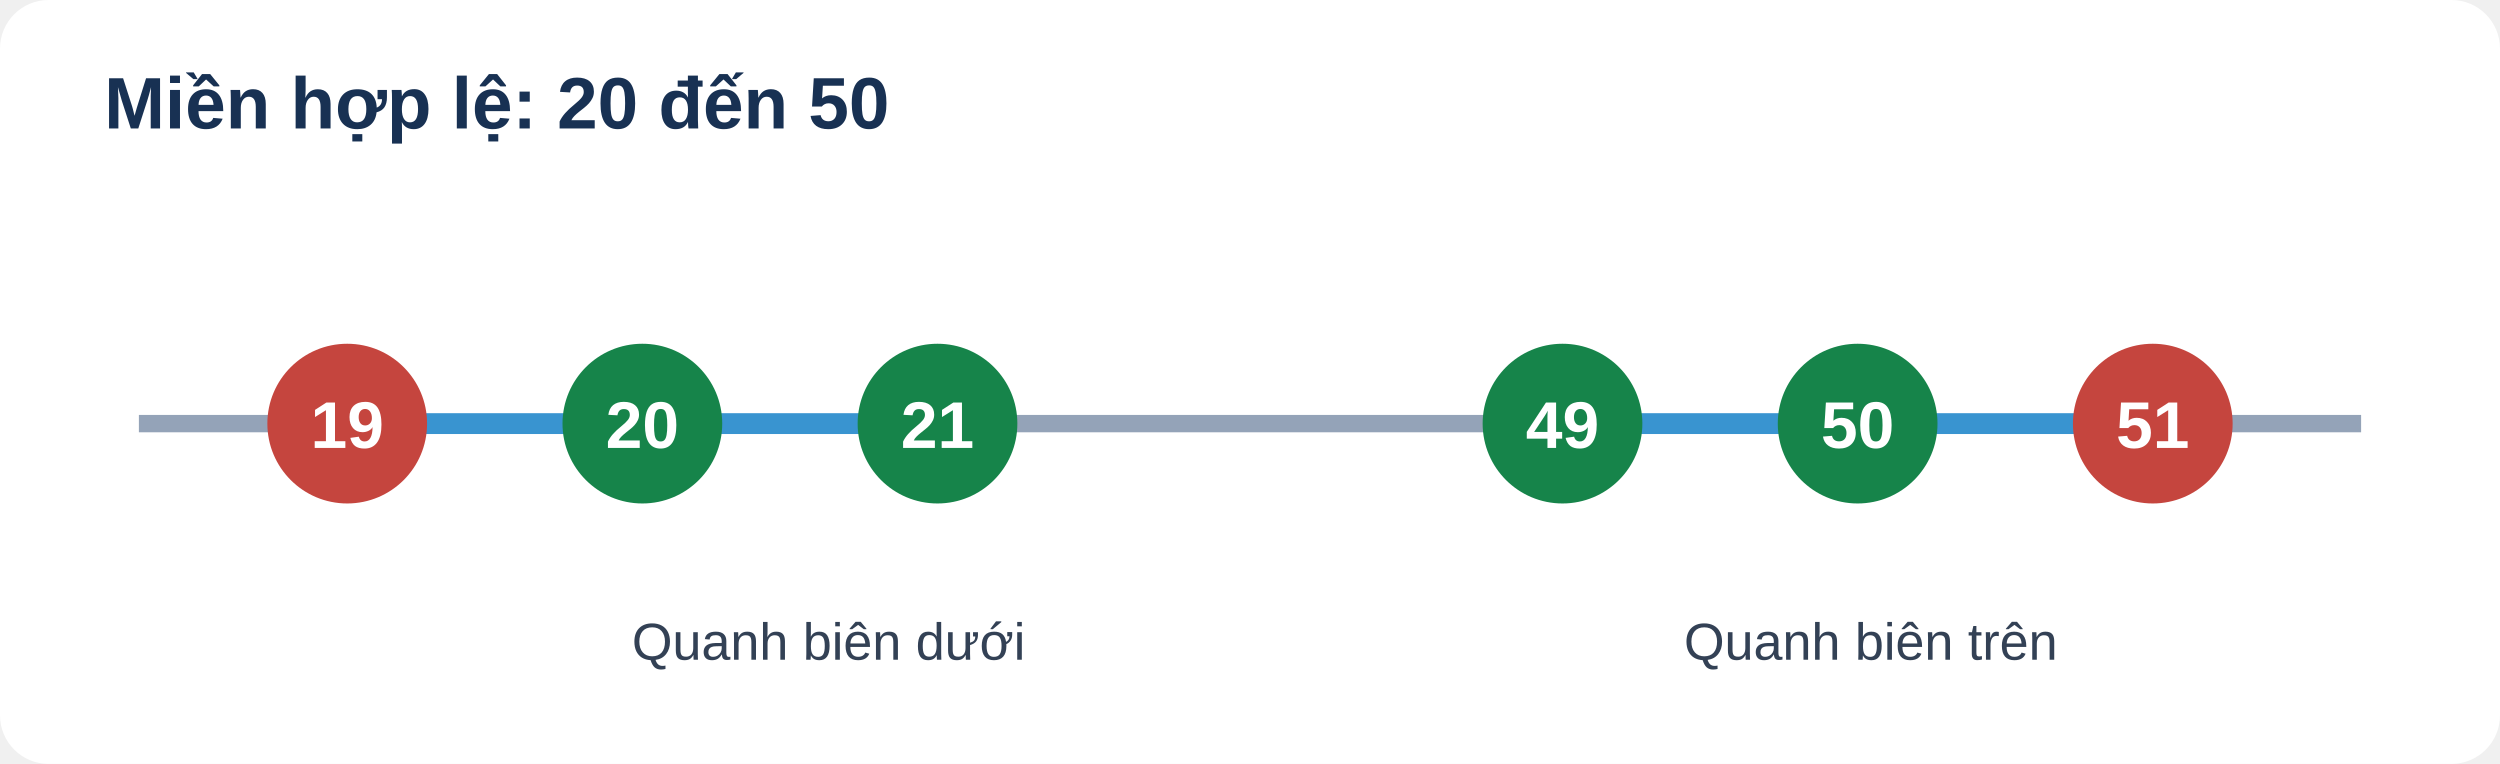
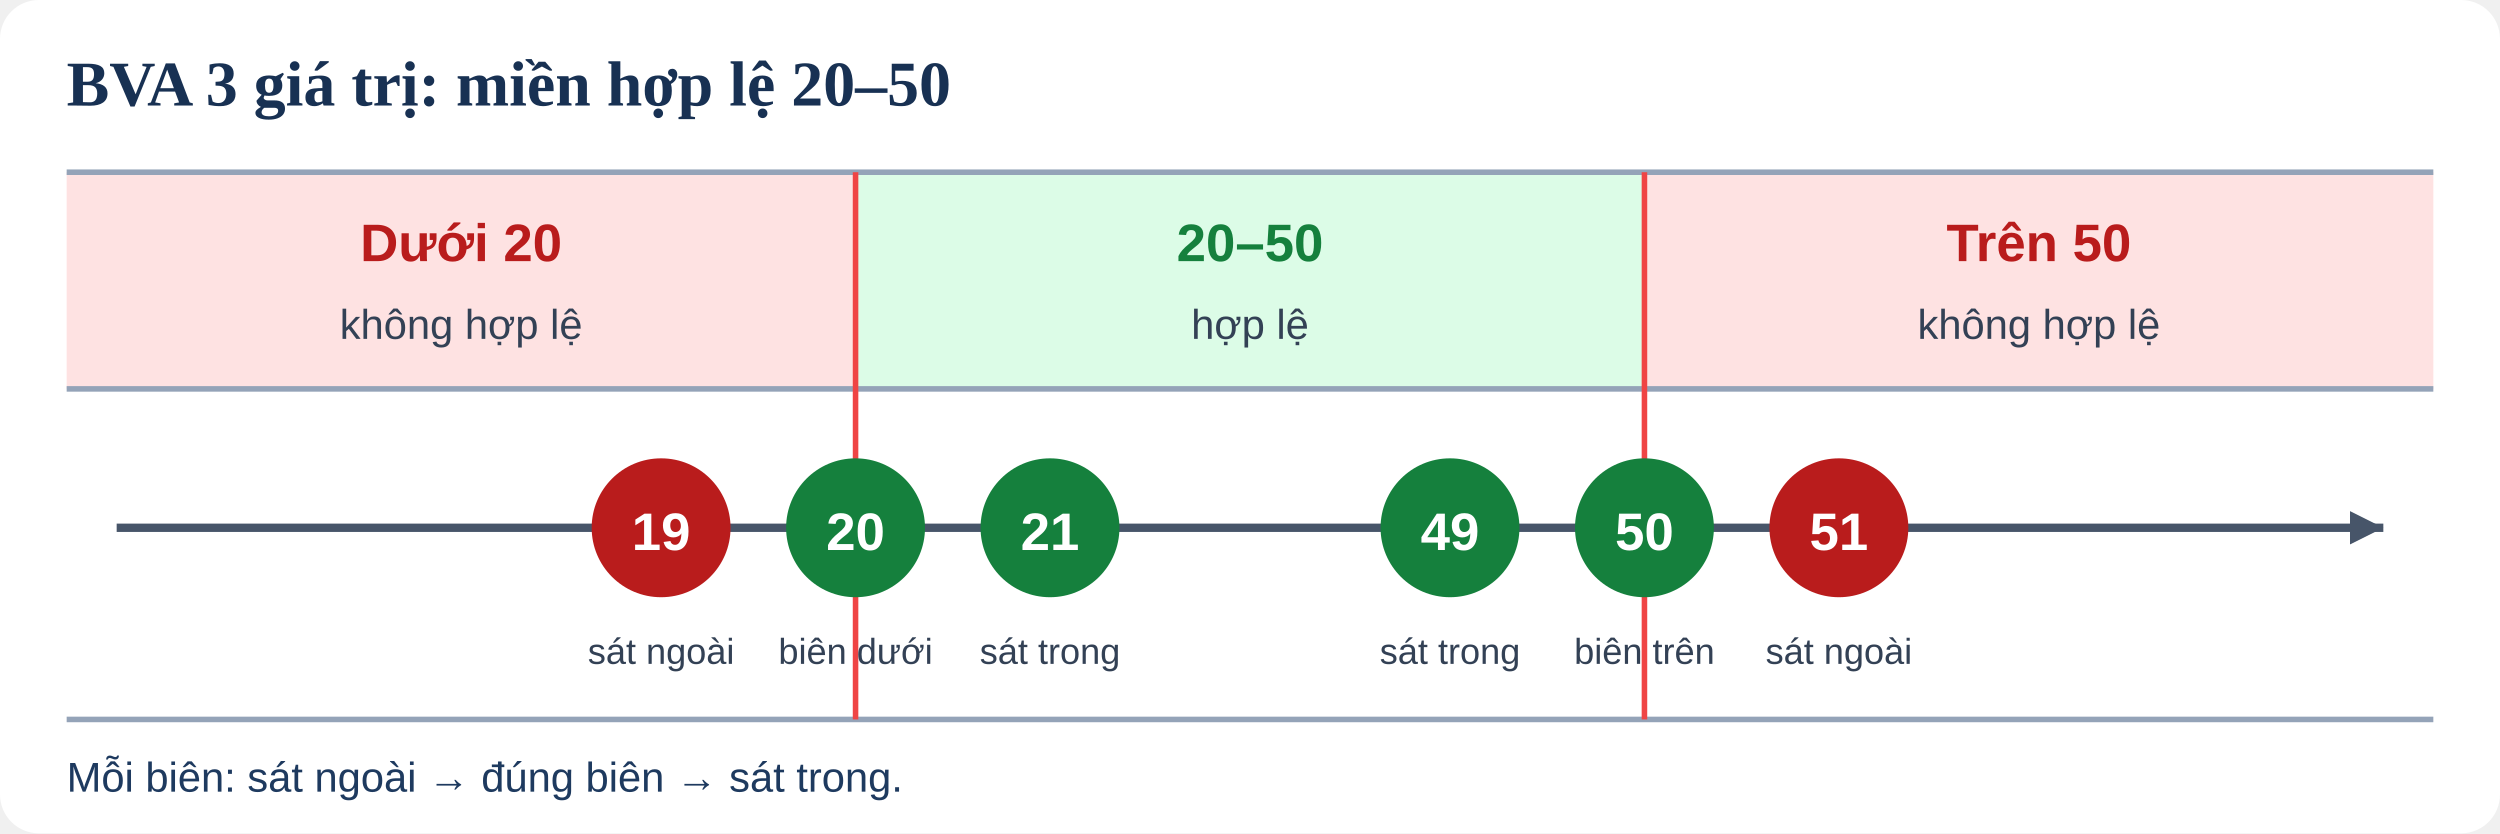
- <svg xmlns="http://www.w3.org/2000/svg" width="720" height="220" viewBox="0 0 720 220" role="img" aria-labelledby="title">
-   <rect width="720" height="220" rx="14" fill="#ffffff" />
-   <text x="30" y="37" font-family="Arial,sans-serif" font-size="21" font-weight="700" fill="#183153">Miền hợp lệ: 20 đến 50</text>
-   <path d="M40 122h640" stroke="#94a3b8" stroke-width="5" />
-   <path d="M100 122h175M445 122h175" stroke="#3994d0" stroke-width="6" />
-   <g font-family="Arial,sans-serif" font-size="19" font-weight="700" text-anchor="middle">
-     <circle cx="100" cy="122" r="23" fill="#c5453e" />
-     <text x="100" y="129" fill="white">19</text>
-     <circle cx="185" cy="122" r="23" fill="#16844a" />
-     <text x="185" y="129" fill="white">20</text>
-     <circle cx="270" cy="122" r="23" fill="#16844a" />
-     <text x="270" y="129" fill="white">21</text>
-     <circle cx="450" cy="122" r="23" fill="#16844a" />
-     <text x="450" y="129" fill="white">49</text>
-     <circle cx="535" cy="122" r="23" fill="#16844a" />
-     <text x="535" y="129" fill="white">50</text>
-     <circle cx="620" cy="122" r="23" fill="#c5453e" />
-     <text x="620" y="129" fill="white">51</text>
+ <svg xmlns="http://www.w3.org/2000/svg" width="900" height="300" viewBox="0 0 900 300" role="img" aria-labelledby="title">
+   <rect width="900" height="300" rx="14" fill="white" />
+   <text x="24" y="38" fill="#183153" font-size="23" font-weight="700">BVA 3 giá trị: miền hợp lệ 20–50</text>
+   <g font-family="Arial,sans-serif">
+     <rect x="24" y="62" width="284" height="78" fill="#fee2e2" />
+     <text x="166" y="94" text-anchor="middle" fill="#b91c1c" font-size="19" font-weight="700">Dưới 20</text>
+     <text x="166" y="122" text-anchor="middle" fill="#334155" font-size="15">không hợp lệ</text>
+     <rect x="308" y="62" width="284" height="78" fill="#dcfce7" />
+     <text x="450" y="94" text-anchor="middle" fill="#15803d" font-size="19" font-weight="700">20–50</text>
+     <text x="450" y="122" text-anchor="middle" fill="#334155" font-size="15">hợp lệ</text>
+     <rect x="592" y="62" width="284" height="78" fill="#fee2e2" />
+     <text x="734" y="94" text-anchor="middle" fill="#b91c1c" font-size="19" font-weight="700">Trên 50</text>
+     <text x="734" y="122" text-anchor="middle" fill="#334155" font-size="15">không hợp lệ</text>
+     <path d="M24 62H876M24 140H876M24 259H876" stroke="#94a3b8" stroke-width="2" />
+     <path d="M308 62V259M592 62V259" stroke="#ef4444" stroke-width="2" />
+     <path d="M42 190H858" stroke="#475569" stroke-width="3" />
+     <path d="M858 190l-12 -6v12z" fill="#475569" />
+     <circle cx="238" cy="190" r="25" fill="#b91c1c" />
+     <text x="238" y="198" text-anchor="middle" fill="white" font-size="19" font-weight="700">19</text>
+     <text x="238" y="239" text-anchor="middle" fill="#334155" font-size="13">sát ngoài</text>
+     <circle cx="308" cy="190" r="25" fill="#15803d" />
+     <text x="308" y="198" text-anchor="middle" fill="white" font-size="19" font-weight="700">20</text>
+     <text x="308" y="239" text-anchor="middle" fill="#334155" font-size="13">biên dưới</text>
+     <circle cx="378" cy="190" r="25" fill="#15803d" />
+     <text x="378" y="198" text-anchor="middle" fill="white" font-size="19" font-weight="700">21</text>
+     <text x="378" y="239" text-anchor="middle" fill="#334155" font-size="13">sát trong</text>
+     <circle cx="522" cy="190" r="25" fill="#15803d" />
+     <text x="522" y="198" text-anchor="middle" fill="white" font-size="19" font-weight="700">49</text>
+     <text x="522" y="239" text-anchor="middle" fill="#334155" font-size="13">sát trong</text>
+     <circle cx="592" cy="190" r="25" fill="#15803d" />
+     <text x="592" y="198" text-anchor="middle" fill="white" font-size="19" font-weight="700">50</text>
+     <text x="592" y="239" text-anchor="middle" fill="#334155" font-size="13">biên trên</text>
+     <circle cx="662" cy="190" r="25" fill="#b91c1c" />
+     <text x="662" y="198" text-anchor="middle" fill="white" font-size="19" font-weight="700">51</text>
+     <text x="662" y="239" text-anchor="middle" fill="#334155" font-size="13">sát ngoài</text>
+     <text x="24" y="285" fill="#1e3a5f" font-size="15">Mỗi biên: sát ngoài → đúng biên → sát trong.</text>
  </g>
-   <text x="182" y="190" font-family="Arial,sans-serif" font-size="15" fill="#334155">Quanh biên dưới</text>
-   <text x="485" y="190" font-family="Arial,sans-serif" font-size="15" fill="#334155">Quanh biên trên</text>
</svg>
